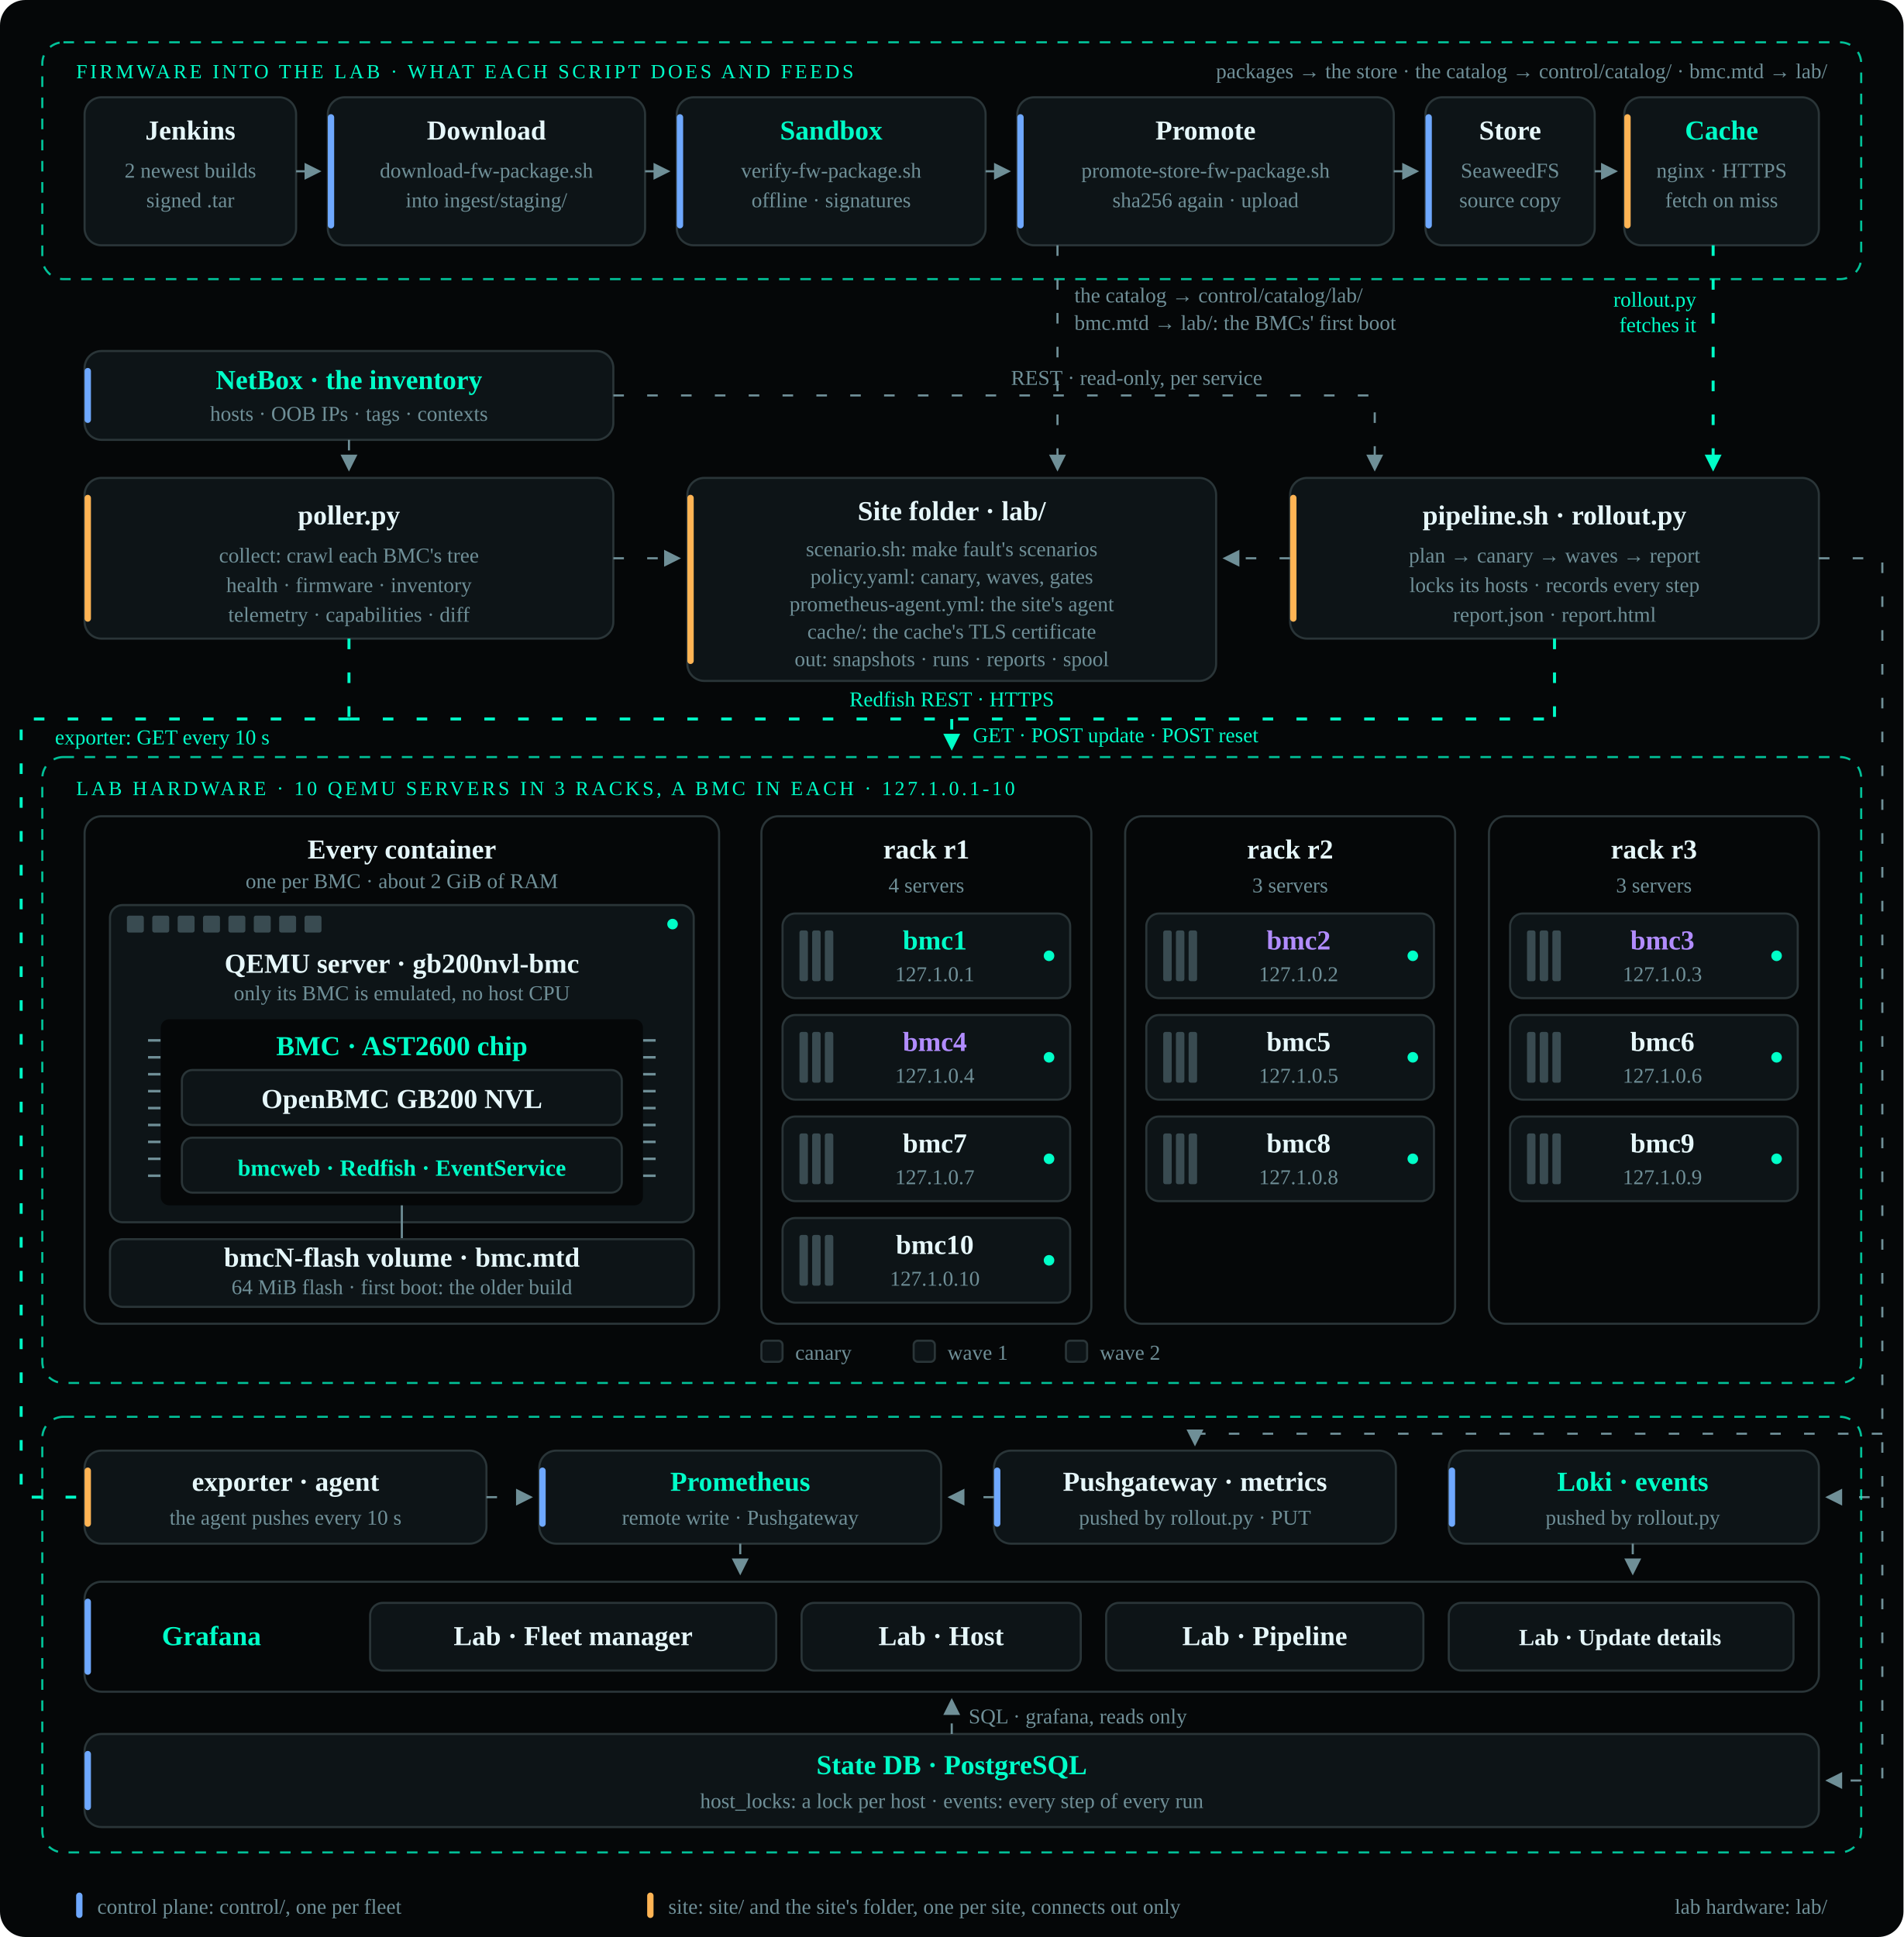
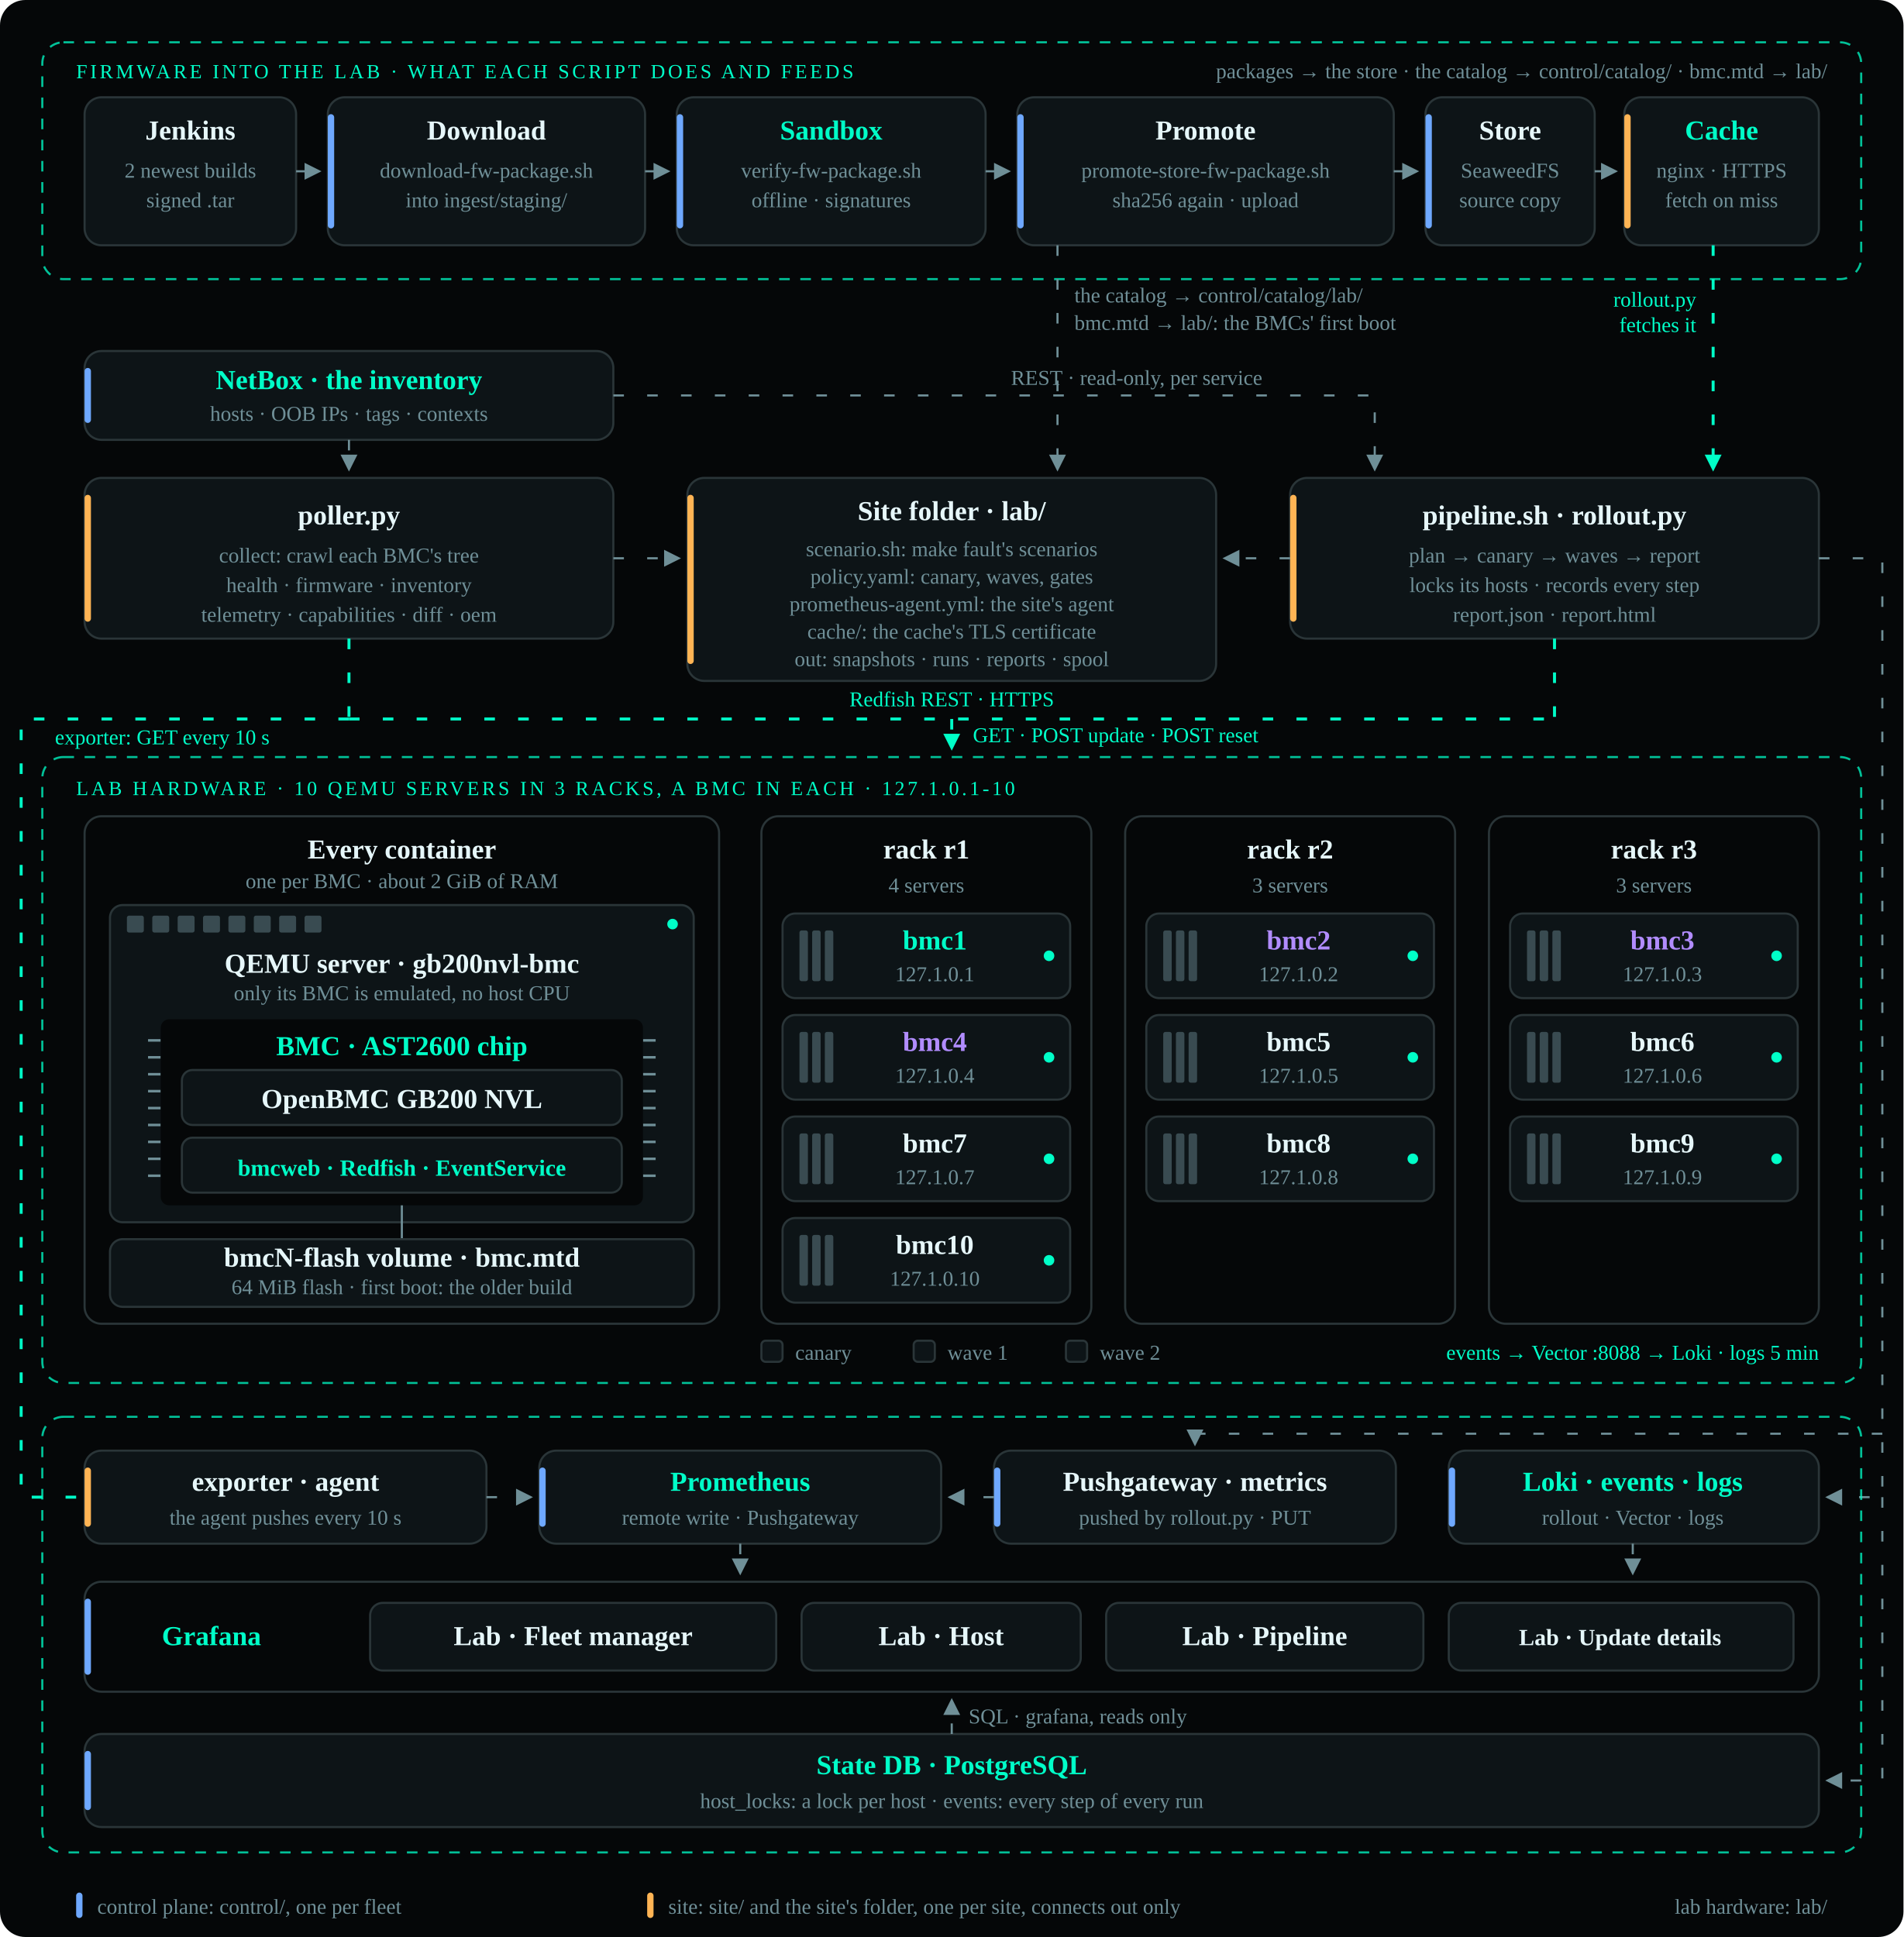
- <svg xmlns="http://www.w3.org/2000/svg" viewBox="0 0 900 916" role="img" aria-label="The lab: ten emulated BMCs in three racks, where the rollout really updates firmware, with the control plane and the lab site around them; a bar on each box says which plane it is in, blue the control plane, amber the site. lab/policy.yaml plans a canary of one BMC, bmc1, tagged canary in NetBox; wave 1 of three, bmc2 to bmc4, strict; wave 2 of the other six; at most two BMCs of a rack in a wave, a halt over 10% failed, a 60 second soak, ten at once. Both read the hosts from NetBox, the inventory's source of truth on port 8000, over its REST API, each tool with its own read-only account: each BMC's out-of-band IP, its rack and project, its tags and how it is reached. poller.py and pipeline.sh with rollout.py share the lab/ folder, the lab site's: the bad-update scenarios, the policy, the Prometheus agent's targets, the cache's certificate, and the snapshots, run records and reports; the baseline and the image catalog are the control plane's, in control/catalog/lab/. They speak Redfish over HTTPS: reads, updates and resets. The firmware's way in: OpenBMC's Jenkins builds each version as a signed .tar package. control/ingest/download-fw-package.sh downloads the two newest over HTTPS into control/ingest/staging/. control/ingest/verify-fw-package.sh, the ingest gate, runs in the sandbox, a container with no network, a read-only root and no privileges: it accepts only an OpenBMC package's regular files, checks each one's signatures against the pinned key and its MANIFEST's machine, and lists only the packages that pass. control/ingest/promote-store-fw-package.sh checks each listed package's sha256 again, uploads it into the store, a SeaweedFS bucket that keeps the source copy, and deletes its download; it writes the catalog images.yaml and the baseline into control/catalog/lab/, never the packages, and takes the older build's image-bmc out into lab/ as bmc.mtd, which each BMC's flash volume starts from. The cache, the lab site's nginx over HTTPS, fetches packages from the control plane's store on cache misses. rollout.py fetches a package from the cache into lab/spool/, its own copy, checks its sha256 against the catalog and pushes that copy to the BMC, which writes it into its flash. Docker Compose runs one container per BMC on its own loopback address, 127.1.0.1 to 127.1.0.10, port 443. In each, QEMU's gb200nvl-bmc machine stands in for the server, emulating only its BMC, an AST2600 chip, which runs OpenBMC's GB200 NVL firmware and bmcweb serving Redfish on port 443, from a 64 MiB flash volume kept across restarts. They boot in batches of four, each once the batch before is healthy, and a BMC whose boot comes up degraded boots again. At start-up, the two scripts fetch the two newest GB200 NVL builds from OpenBMC's Jenkins and check their signatures; the lab boots the older and approves the newer. The lab site runs the exporter, poller.py exporter, which reads the ten BMCs over Redfish every 10 seconds, and a Prometheus agent beside it; the control plane runs the observability stack, every service on 127.0.0.1; rollout.py run pushes its metrics to the Pushgateway and sends every event of its run record to Loki; the agent scrapes the exporter every 10 seconds and pushes each sample to Prometheus (remote write), so the control plane never connects into the site, and Prometheus scrapes the Pushgateway every 5; Loki is pushed to. The rollout state is PostgreSQL: rollout.py run locks its hosts there before a stage touches them, and adds every event of its run. Grafana reads Prometheus, Loki and, over SQL with an account that may only read, the state database, and shows them in a Lab folder, Lab · Fleet manager, Lab · Host and Lab · Pipeline, next to a Prod folder.">
+ <svg xmlns="http://www.w3.org/2000/svg" viewBox="0 0 900 916" role="img" aria-label="The lab: ten emulated BMCs in three racks, where the rollout really updates firmware, with the control plane and the lab site around them; a bar on each box says which plane it is in, blue the control plane, amber the site. lab/policy.yaml plans a canary of one BMC, bmc1, tagged canary in NetBox; wave 1 of three, bmc2 to bmc4, strict; wave 2 of the other six; at most two BMCs of a rack in a wave, a halt over 10% failed, a 60 second soak, ten at once. Both read the hosts from NetBox, the inventory's source of truth on port 8000, over its REST API, each tool with its own read-only account: each BMC's out-of-band IP, its rack and project, its tags and how it is reached. poller.py and pipeline.sh with rollout.py share the lab/ folder, the lab site's: the bad-update scenarios, the policy, the Prometheus agent's targets, the cache's certificate, and the snapshots, run records and reports; the baseline and the image catalog are the control plane's, in control/catalog/lab/. They speak Redfish over HTTPS: reads, updates and resets. The firmware's way in: OpenBMC's Jenkins builds each version as a signed .tar package. control/ingest/download-fw-package.sh downloads the two newest over HTTPS into control/ingest/staging/. control/ingest/verify-fw-package.sh, the ingest gate, runs in the sandbox, a container with no network, a read-only root and no privileges: it accepts only an OpenBMC package's regular files, checks each one's signatures against the pinned key and its MANIFEST's machine, and lists only the packages that pass. control/ingest/promote-store-fw-package.sh checks each listed package's sha256 again, uploads it into the store, a SeaweedFS bucket that keeps the source copy, and deletes its download; it writes the catalog images.yaml and the baseline into control/catalog/lab/, never the packages, and takes the older build's image-bmc out into lab/ as bmc.mtd, which each BMC's flash volume starts from. The cache, the lab site's nginx over HTTPS, fetches packages from the control plane's store on cache misses. rollout.py fetches a package from the cache into lab/spool/, its own copy, checks its sha256 against the catalog and pushes that copy to the BMC, which writes it into its flash. Docker Compose runs one container per BMC on its own loopback address, 127.1.0.1 to 127.1.0.10, port 443. In each, QEMU's gb200nvl-bmc machine stands in for the server, emulating only its BMC, an AST2600 chip, which runs OpenBMC's GB200 NVL firmware and bmcweb serving Redfish on port 443, from a 64 MiB flash volume kept across restarts. They boot in batches of four, each once the batch before is healthy, and a BMC whose boot comes up degraded boots again. At start-up, the two scripts fetch the two newest GB200 NVL builds from OpenBMC's Jenkins and check their signatures; the lab boots the older and approves the newer. The lab site runs the exporter, poller.py exporter, which reads the ten BMCs over Redfish every 10 seconds, and a Prometheus agent beside it; the control plane runs the observability stack, every service on 127.0.0.1; rollout.py run pushes its metrics to the Pushgateway and sends every event of its run record to Loki; the agent scrapes the exporter every 10 seconds and pushes each sample to Prometheus (remote write), so the control plane never connects into the site, and Prometheus scrapes the Pushgateway every 5; Loki is pushed to. Each BMC's EventService posts its events to the lab site's event receiver, Vector on port 8088, which make subscribe set up and which writes each event to Loki; every 5 minutes the exporter also sends the new entries of each BMC's LogServices to Loki. poller.py's views include oem: each model's vendor extensions. The rollout state is PostgreSQL: rollout.py run locks its hosts there before a stage touches them, and adds every event of its run. Grafana reads Prometheus, Loki and, over SQL with an account that may only read, the state database, and shows them in a Lab folder, Lab · Fleet manager, Lab · Host and Lab · Pipeline, next to a Prod folder.">
  <style>
    .rfl text { font-family: var(--mono, monospace); }
    .rfl .bg { fill: var(--bg-deep, #050708); }
    .rfl .box { fill: var(--surface, #0d1417); stroke: var(--line, #2a3538); }
    .rfl .grp { fill: none; stroke: var(--line, #2a3538); }
    .rfl .name { fill: var(--fg, #e6f7fa); font-size: 13px; font-weight: 600; }
    .rfl .sub { fill: var(--dim, #6f8f97); font-size: 10px; }
    .rfl .band { fill: var(--dim, #6f8f97); font-size: 9.5px; letter-spacing: .14em; }
    .rfl .lbl { fill: var(--dim, #6f8f97); font-size: 10px; }
    .rfl .hi { fill: var(--teal, #00ffc8); }
    /* which plane a box is in: a bar on its left, as in lab-solution-architecture.svg */
    .rfl .pc { fill: #6ea8ff; } .rfl .ps { fill: #ffb454; }
    .rfl .wire { fill: none; stroke: var(--dim, #6f8f97); stroke-width: 1; }
    .rfl .wire-hi { fill: none; stroke: var(--teal, #00ffc8); stroke-width: 1.4; }
    .rfl .cut { fill: none; stroke: var(--teal, #00ffc8); stroke-width: 1; stroke-dasharray: 5 5; opacity: .75; }
    /* which wave a BMC is in: the same colours as the canary and wave 1 in rollout.svg */
    .rfl .canary .box { stroke: color-mix(in srgb, var(--teal, #00ffc8) 60%, transparent); }
    .rfl .canary .name { fill: var(--teal, #00ffc8); }
    .rfl .w1 .box { stroke: color-mix(in srgb, var(--violet, #b18cff) 60%, transparent); }
    .rfl .w1 .name { fill: var(--violet, #b18cff); }
    /* a QEMU server: drive bays and a power LED on its front, the BMC chip inside with its pins */
    .rfl .bay { fill: var(--dim, #6f8f97); opacity: .45; }
    .rfl .led { fill: var(--teal, #00ffc8); }
    .rfl .chip { fill: var(--bg-deep, #050708); stroke: color-mix(in srgb, var(--teal, #00ffc8) 55%, transparent); }
    .rfl .pins { fill: none; stroke: var(--dim, #6f8f97); stroke-width: 1.2; }
    /* motion: dashes run the way a wire points, the BMCs' LEDs pulse, the rollout takes canary, wave 1, wave 2 in turn */
    @keyframes rfl-flow { to { stroke-dashoffset: -32; } }
    @keyframes rfl-blink { 50% { opacity: .3; } }
    @keyframes rfl-wave { 0%, 28%, 100% { stroke-width: 1; } 8%, 20% { stroke-width: 2.6; } }
    .rfl .flow { stroke-dasharray: 5 11; animation: rfl-flow 1.6s linear infinite; }
    .rfl .led { animation: rfl-blink 2.4s ease-in-out infinite; }
    .rfl .canary .box { animation: rfl-wave 6s infinite; }
    .rfl .w1 .box { animation: rfl-wave 6s 2s infinite; }
    .rfl .srv .box { animation: rfl-wave 6s 4s infinite; }
    @media (prefers-reduced-motion: reduce) {
      .rfl .flow, .rfl .led, .rfl .box { animation: none; }
      .rfl .flow { stroke-dasharray: none; }
    }
  </style>
  <defs>
    <marker id="rfl-dim" viewBox="0 0 8 8" refX="7" refY="4" markerWidth="8" markerHeight="8" markerUnits="userSpaceOnUse" orient="auto">
      <path d="M0 0 8 4 0 8z" style="fill: var(--dim, #6f8f97)" />
    </marker>
    <marker id="rfl-teal" viewBox="0 0 8 8" refX="7" refY="4" markerWidth="8" markerHeight="8" markerUnits="userSpaceOnUse" orient="auto">
      <path d="M0 0 8 4 0 8z" style="fill: var(--teal, #00ffc8)" />
    </marker>
  </defs>
  <g class="rfl">
    <rect class="bg" x="0" y="0" width="900" height="916" rx="12" />
    <g transform="translate(0 -60)">
      <rect class="cut" x="20" y="80" width="860" height="112" rx="10" />
      <text class="band hi" x="36" y="97">FIRMWARE INTO THE LAB · WHAT EACH SCRIPT DOES AND FEEDS</text>
      <text class="lbl" x="864" y="97" text-anchor="end">packages → the store · the catalog → control/catalog/ · bmc.mtd → lab/</text>
      <rect class="box" x="40" y="106" width="100" height="70" rx="8" />
      <text class="name" x="90" y="126" text-anchor="middle">Jenkins</text>
      <text class="sub" x="90" y="144" text-anchor="middle">2 newest builds</text>
      <text class="sub" x="90" y="158" text-anchor="middle">signed .tar</text>
      <rect class="box" x="155" y="106" width="150" height="70" rx="8" />
      <rect class="pc" x="155" y="114" width="3" height="54" rx="1.5" />
      <text class="name" x="230" y="126" text-anchor="middle">Download</text>
      <text class="sub" x="230" y="144" text-anchor="middle">download-fw-package.sh</text>
      <text class="sub" x="230" y="158" text-anchor="middle">into ingest/staging/</text>
      <rect class="box" x="320" y="106" width="146" height="70" rx="8" />
      <rect class="pc" x="320" y="114" width="3" height="54" rx="1.5" />
      <text class="name hi" x="393" y="126" text-anchor="middle">Sandbox</text>
      <text class="sub" x="393" y="144" text-anchor="middle">verify-fw-package.sh</text>
      <text class="sub" x="393" y="158" text-anchor="middle">offline · signatures</text>
      <rect class="box" x="481" y="106" width="178" height="70" rx="8" />
      <rect class="pc" x="481" y="114" width="3" height="54" rx="1.5" />
      <text class="name" x="570" y="126" text-anchor="middle">Promote</text>
      <text class="sub" x="570" y="144" text-anchor="middle">promote-store-fw-package.sh</text>
      <text class="sub" x="570" y="158" text-anchor="middle">sha256 again · upload</text>
      <rect class="box" x="674" y="106" width="80" height="70" rx="8" />
      <rect class="pc" x="674" y="114" width="3" height="54" rx="1.5" />
      <text class="name" x="714" y="126" text-anchor="middle">Store</text>
      <text class="sub" x="714" y="144" text-anchor="middle">SeaweedFS</text>
      <text class="sub" x="714" y="158" text-anchor="middle">source copy</text>
      <rect class="box" x="768" y="106" width="92" height="70" rx="8" />
      <rect class="ps" x="768" y="114" width="3" height="54" rx="1.5" />
      <text class="name hi" x="814" y="126" text-anchor="middle">Cache</text>
      <text class="sub" x="814" y="144" text-anchor="middle">nginx · HTTPS</text>
      <text class="sub" x="814" y="158" text-anchor="middle">fetch on miss</text>
      <path class="wire flow" d="M140 141H151" marker-end="url(#rfl-dim)" />
      <path class="wire flow" d="M305 141H316" marker-end="url(#rfl-dim)" />
      <path class="wire flow" d="M466 141H477" marker-end="url(#rfl-dim)" />
      <path class="wire flow" d="M659 141H670" marker-end="url(#rfl-dim)" />
      <path class="wire flow" d="M754 141H764" marker-end="url(#rfl-dim)" />
      <path class="wire flow" d="M500 176V282" marker-end="url(#rfl-dim)" />
      <text class="lbl" x="508" y="203">the catalog → control/catalog/lab/</text>
      <text class="lbl" x="508" y="216">bmc.mtd → lab/: the BMCs' first boot</text>
      <path class="wire-hi flow" d="M810 176V282" marker-end="url(#rfl-teal)" />
      <text class="lbl hi" x="802" y="205" text-anchor="end">rollout.py</text>
      <text class="lbl hi" x="802" y="217" text-anchor="end">fetches it</text>
    </g>
    <rect class="box" x="40" y="166" width="250" height="42" rx="8" />
    <rect class="pc" x="40" y="174" width="3" height="26" rx="1.5" />
    <text class="name hi" x="165" y="184" text-anchor="middle">NetBox · the inventory</text>
    <text class="sub" x="165" y="199" text-anchor="middle">hosts · OOB IPs · tags · contexts</text>
    <path class="wire flow" d="M165 208V222" marker-end="url(#rfl-dim)" />
    <path class="wire flow" d="M290 187H650V222" marker-end="url(#rfl-dim)" />
    <text class="lbl" x="478" y="182">REST · read-only, per service</text>
    <g transform="translate(0 140)">
      <rect class="box" x="40" y="86" width="250" height="76" rx="8" />
      <rect class="ps" x="40" y="94" width="3" height="60" rx="1.5" />
      <text class="name" x="165" y="108" text-anchor="middle">poller.py</text>
      <text class="sub" x="165" y="126" text-anchor="middle">collect: crawl each BMC's tree</text>
      <text class="sub" x="165" y="140" text-anchor="middle">health · firmware · inventory</text>
-       <text class="sub" x="165" y="154" text-anchor="middle">telemetry · capabilities · diff</text>
+       <text class="sub" x="165" y="154" text-anchor="middle">telemetry · capabilities · diff · oem</text>
      <rect class="box" x="325" y="86" width="250" height="96" rx="8" />
      <rect class="ps" x="325" y="94" width="3" height="80" rx="1.5" />
      <text class="name" x="450" y="106" text-anchor="middle">Site folder · lab/</text>
      <text class="sub" x="450" y="123" text-anchor="middle">scenario.sh: make fault's scenarios</text>
      <text class="sub" x="450" y="136" text-anchor="middle">policy.yaml: canary, waves, gates</text>
      <text class="sub" x="450" y="149" text-anchor="middle">prometheus-agent.yml: the site's agent</text>
      <text class="sub" x="450" y="162" text-anchor="middle">cache/: the cache's TLS certificate</text>
      <text class="sub" x="450" y="175" text-anchor="middle">out: snapshots · runs · reports · spool</text>
      <rect class="box" x="610" y="86" width="250" height="76" rx="8" />
      <rect class="ps" x="610" y="94" width="3" height="60" rx="1.5" />
      <text class="name" x="735" y="108" text-anchor="middle">pipeline.sh · rollout.py</text>
      <text class="sub" x="735" y="126" text-anchor="middle">plan → canary → waves → report</text>
      <text class="sub" x="735" y="140" text-anchor="middle">locks its hosts · records every step</text>
      <text class="sub" x="735" y="154" text-anchor="middle">report.json · report.html</text>
      <path class="wire flow" d="M290 124H321" marker-end="url(#rfl-dim)" />
      <path class="wire flow" d="M610 124H579" marker-end="url(#rfl-dim)" />
      <path class="wire-hi flow" d="M165 162V200M735 162V200M165 200H735" />
      <text class="lbl hi" x="450" y="194" text-anchor="middle">Redfish REST · HTTPS</text>
      <path class="wire-hi flow" d="M450 200V214" marker-end="url(#rfl-teal)" />
      <text class="lbl hi" x="460" y="211">GET · POST update · POST reset</text>
      <rect class="cut" x="20" y="218" width="860" height="296" rx="10" />
      <text class="band hi" x="36" y="236">LAB HARDWARE · 10 QEMU SERVERS IN 3 RACKS, A BMC IN EACH · 127.1.0.1-10</text>
      <rect class="grp" x="40" y="246" width="300" height="240" rx="8" />
      <text class="name" x="190" y="266" text-anchor="middle">Every container</text>
      <text class="sub" x="190" y="280" text-anchor="middle">one per BMC · about 2 GiB of RAM</text>
      <rect class="box" x="52" y="288" width="276" height="150" rx="6" />
      <rect class="bay" x="60" y="293" width="8" height="8" rx="1" />
      <rect class="bay" x="72" y="293" width="8" height="8" rx="1" />
      <rect class="bay" x="84" y="293" width="8" height="8" rx="1" />
      <rect class="bay" x="96" y="293" width="8" height="8" rx="1" />
      <rect class="bay" x="108" y="293" width="8" height="8" rx="1" />
      <rect class="bay" x="120" y="293" width="8" height="8" rx="1" />
      <rect class="bay" x="132" y="293" width="8" height="8" rx="1" />
      <rect class="bay" x="144" y="293" width="8" height="8" rx="1" />
      <circle class="led" style="animation-delay: -0.00s" cx="318" cy="297" r="2.5" />
      <text class="name" x="190" y="320" text-anchor="middle">QEMU server · gb200nvl-bmc</text>
      <text class="sub" x="190" y="333" text-anchor="middle">only its BMC is emulated, no host CPU</text>
      <path class="pins" d="M70 352H76M304 352H310M70 360H76M304 360H310M70 368H76M304 368H310M70 376H76M304 376H310M70 384H76M304 384H310M70 392H76M304 392H310M70 400H76M304 400H310M70 408H76M304 408H310M70 416H76M304 416H310" />
      <rect class="chip" x="76" y="342" width="228" height="88" rx="4" />
      <text class="name hi" x="190" y="359" text-anchor="middle">BMC · AST2600 chip</text>
      <rect class="box" x="86" y="366" width="208" height="26" rx="5" />
      <text class="name" x="190" y="384" text-anchor="middle">OpenBMC GB200 NVL</text>
      <rect class="box" x="86" y="398" width="208" height="26" rx="5" />
      <text class="name hi" x="190" y="416" text-anchor="middle" style="font-size: 11px">bmcweb · Redfish · EventService</text>
      <path class="wire" d="M190 430V446" />
      <rect class="box" x="52" y="446" width="276" height="32" rx="6" />
      <text class="name" x="190" y="459" text-anchor="middle">bmcN-flash volume · bmc.mtd</text>
      <text class="sub" x="190" y="472" text-anchor="middle">64 MiB flash · first boot: the older build</text>
      <rect class="grp" x="360" y="246" width="156" height="240" rx="8" />
      <text class="name" x="438" y="266" text-anchor="middle">rack r1</text>
      <text class="sub" x="438" y="282" text-anchor="middle">4 servers</text>
      <g class="canary">
        <rect class="box" x="370" y="292" width="136" height="40" rx="6" />
        <rect class="bay" x="378" y="300" width="4" height="24" rx="1" />
        <rect class="bay" x="384" y="300" width="4" height="24" rx="1" />
        <rect class="bay" x="390" y="300" width="4" height="24" rx="1" />
        <circle class="led" style="animation-delay: -0.37s" cx="496" cy="312" r="2.5" />
        <text class="name" x="442" y="309" text-anchor="middle">bmc1</text>
        <text class="sub" x="442" y="324" text-anchor="middle">127.1.0.1</text>
      </g>
      <g class="w1">
        <rect class="box" x="370" y="340" width="136" height="40" rx="6" />
        <rect class="bay" x="378" y="348" width="4" height="24" rx="1" />
        <rect class="bay" x="384" y="348" width="4" height="24" rx="1" />
        <rect class="bay" x="390" y="348" width="4" height="24" rx="1" />
        <circle class="led" style="animation-delay: -0.74s" cx="496" cy="360" r="2.5" />
        <text class="name" x="442" y="357" text-anchor="middle">bmc4</text>
        <text class="sub" x="442" y="372" text-anchor="middle">127.1.0.4</text>
      </g>
      <g class="srv">
        <rect class="box" x="370" y="388" width="136" height="40" rx="6" />
        <rect class="bay" x="378" y="396" width="4" height="24" rx="1" />
        <rect class="bay" x="384" y="396" width="4" height="24" rx="1" />
        <rect class="bay" x="390" y="396" width="4" height="24" rx="1" />
        <circle class="led" style="animation-delay: -1.11s" cx="496" cy="408" r="2.5" />
        <text class="name" x="442" y="405" text-anchor="middle">bmc7</text>
        <text class="sub" x="442" y="420" text-anchor="middle">127.1.0.7</text>
      </g>
      <g class="srv">
        <rect class="box" x="370" y="436" width="136" height="40" rx="6" />
        <rect class="bay" x="378" y="444" width="4" height="24" rx="1" />
        <rect class="bay" x="384" y="444" width="4" height="24" rx="1" />
        <rect class="bay" x="390" y="444" width="4" height="24" rx="1" />
        <circle class="led" style="animation-delay: -1.48s" cx="496" cy="456" r="2.5" />
        <text class="name" x="442" y="453" text-anchor="middle">bmc10</text>
        <text class="sub" x="442" y="468" text-anchor="middle">127.1.0.10</text>
      </g>
      <rect class="grp" x="532" y="246" width="156" height="240" rx="8" />
      <text class="name" x="610" y="266" text-anchor="middle">rack r2</text>
      <text class="sub" x="610" y="282" text-anchor="middle">3 servers</text>
      <g class="w1">
        <rect class="box" x="542" y="292" width="136" height="40" rx="6" />
        <rect class="bay" x="550" y="300" width="4" height="24" rx="1" />
        <rect class="bay" x="556" y="300" width="4" height="24" rx="1" />
        <rect class="bay" x="562" y="300" width="4" height="24" rx="1" />
        <circle class="led" style="animation-delay: -1.85s" cx="668" cy="312" r="2.5" />
        <text class="name" x="614" y="309" text-anchor="middle">bmc2</text>
        <text class="sub" x="614" y="324" text-anchor="middle">127.1.0.2</text>
      </g>
      <g class="srv">
        <rect class="box" x="542" y="340" width="136" height="40" rx="6" />
        <rect class="bay" x="550" y="348" width="4" height="24" rx="1" />
        <rect class="bay" x="556" y="348" width="4" height="24" rx="1" />
        <rect class="bay" x="562" y="348" width="4" height="24" rx="1" />
        <circle class="led" style="animation-delay: -2.22s" cx="668" cy="360" r="2.5" />
        <text class="name" x="614" y="357" text-anchor="middle">bmc5</text>
        <text class="sub" x="614" y="372" text-anchor="middle">127.1.0.5</text>
      </g>
      <g class="srv">
        <rect class="box" x="542" y="388" width="136" height="40" rx="6" />
        <rect class="bay" x="550" y="396" width="4" height="24" rx="1" />
        <rect class="bay" x="556" y="396" width="4" height="24" rx="1" />
        <rect class="bay" x="562" y="396" width="4" height="24" rx="1" />
        <circle class="led" style="animation-delay: -2.59s" cx="668" cy="408" r="2.5" />
        <text class="name" x="614" y="405" text-anchor="middle">bmc8</text>
        <text class="sub" x="614" y="420" text-anchor="middle">127.1.0.8</text>
      </g>
      <rect class="grp" x="704" y="246" width="156" height="240" rx="8" />
      <text class="name" x="782" y="266" text-anchor="middle">rack r3</text>
      <text class="sub" x="782" y="282" text-anchor="middle">3 servers</text>
      <g class="w1">
        <rect class="box" x="714" y="292" width="136" height="40" rx="6" />
        <rect class="bay" x="722" y="300" width="4" height="24" rx="1" />
        <rect class="bay" x="728" y="300" width="4" height="24" rx="1" />
        <rect class="bay" x="734" y="300" width="4" height="24" rx="1" />
        <circle class="led" style="animation-delay: -2.96s" cx="840" cy="312" r="2.5" />
        <text class="name" x="786" y="309" text-anchor="middle">bmc3</text>
        <text class="sub" x="786" y="324" text-anchor="middle">127.1.0.3</text>
      </g>
      <g class="srv">
        <rect class="box" x="714" y="340" width="136" height="40" rx="6" />
        <rect class="bay" x="722" y="348" width="4" height="24" rx="1" />
        <rect class="bay" x="728" y="348" width="4" height="24" rx="1" />
        <rect class="bay" x="734" y="348" width="4" height="24" rx="1" />
        <circle class="led" style="animation-delay: -3.33s" cx="840" cy="360" r="2.5" />
        <text class="name" x="786" y="357" text-anchor="middle">bmc6</text>
        <text class="sub" x="786" y="372" text-anchor="middle">127.1.0.6</text>
      </g>
      <g class="srv">
        <rect class="box" x="714" y="388" width="136" height="40" rx="6" />
        <rect class="bay" x="722" y="396" width="4" height="24" rx="1" />
        <rect class="bay" x="728" y="396" width="4" height="24" rx="1" />
        <rect class="bay" x="734" y="396" width="4" height="24" rx="1" />
        <circle class="led" style="animation-delay: -3.70s" cx="840" cy="408" r="2.5" />
        <text class="name" x="786" y="405" text-anchor="middle">bmc9</text>
        <text class="sub" x="786" y="420" text-anchor="middle">127.1.0.9</text>
      </g>
      <g class="canary">
        <rect class="box" x="360" y="494" width="10" height="10" rx="2" />
      </g>
      <text class="lbl" x="376" y="503">canary</text>
      <g class="w1">
        <rect class="box" x="432" y="494" width="10" height="10" rx="2" />
      </g>
      <text class="lbl" x="448" y="503">wave 1</text>
      <rect class="box" x="504" y="494" width="10" height="10" rx="2" />
      <text class="lbl" x="520" y="503">wave 2</text>
+       <text class="lbl hi" x="860" y="503" text-anchor="end">events → Vector :8088 → Loki · logs 5 min</text>
      <path class="wire-hi flow" d="M165 200H10V568H40" />
      <text class="lbl hi" x="26" y="212">exporter: GET every 10 s</text>
      <path class="wire flow" d="M860 124H890V568H864" marker-end="url(#rfl-dim)" />
      <path class="wire flow" d="M890 538H565V543" marker-end="url(#rfl-dim)" />
      <path class="wire flow" d="M890 568V702H864" marker-end="url(#rfl-dim)" />
      <g transform="translate(0 -62)">
        <rect class="cut" x="20" y="592" width="860" height="206" rx="10" />
        <rect class="box" x="40" y="608" width="190" height="44" rx="8" />
        <rect class="ps" x="40" y="616" width="3" height="28" rx="1.5" />
        <text class="name" x="135" y="627" text-anchor="middle">exporter · agent</text>
        <text class="sub" x="135" y="643" text-anchor="middle">the agent pushes every 10 s</text>
        <rect class="box" x="255" y="608" width="190" height="44" rx="8" />
        <rect class="pc" x="255" y="616" width="3" height="28" rx="1.5" />
        <text class="name hi" x="350" y="627" text-anchor="middle">Prometheus</text>
        <text class="sub" x="350" y="643" text-anchor="middle">remote write · Pushgateway</text>
        <rect class="box" x="470" y="608" width="190" height="44" rx="8" />
        <rect class="pc" x="470" y="616" width="3" height="28" rx="1.5" />
        <text class="name" x="565" y="627" text-anchor="middle">Pushgateway · metrics</text>
        <text class="sub" x="565" y="643" text-anchor="middle">pushed by rollout.py · PUT</text>
        <rect class="box" x="685" y="608" width="175" height="44" rx="8" />
        <rect class="pc" x="685" y="616" width="3" height="28" rx="1.5" />
-         <text class="name hi" x="772" y="627" text-anchor="middle">Loki · events</text>
-         <text class="sub" x="772" y="643" text-anchor="middle">pushed by rollout.py</text>
+         <text class="name hi" x="772" y="627" text-anchor="middle">Loki · events · logs</text>
+         <text class="sub" x="772" y="643" text-anchor="middle">rollout · Vector · logs</text>
        <path class="wire flow" d="M230 630H251" marker-end="url(#rfl-dim)" />
        <path class="wire flow" d="M470 630H449" marker-end="url(#rfl-dim)" />
        <path class="wire flow" d="M350 652V666" marker-end="url(#rfl-dim)" />
        <path class="wire flow" d="M772 652V666" marker-end="url(#rfl-dim)" />
        <rect class="grp" x="40" y="670" width="820" height="52" rx="8" />
        <rect class="pc" x="40" y="678" width="3" height="36" rx="1.5" />
        <text class="name hi" x="100" y="700" text-anchor="middle">Grafana</text>
        <rect class="box" x="175" y="680" width="192" height="32" rx="6" />
        <text class="name" x="271" y="700" text-anchor="middle">Lab · Fleet manager</text>
        <rect class="box" x="379" y="680" width="132" height="32" rx="6" />
        <text class="name" x="445" y="700" text-anchor="middle">Lab · Host</text>
        <rect class="box" x="523" y="680" width="150" height="32" rx="6" />
        <text class="name" x="598" y="700" text-anchor="middle">Lab · Pipeline</text>
        <rect class="box" x="685" y="680" width="163" height="32" rx="6" />
        <text class="name" x="766" y="700" text-anchor="middle" style="font-size:11px">Lab · Update details</text>
        <rect class="box" x="40" y="742" width="820" height="44" rx="8" />
        <rect class="pc" x="40" y="750" width="3" height="28" rx="1.5" />
        <text class="name hi" x="450" y="761" text-anchor="middle">State DB · PostgreSQL</text>
        <text class="sub" x="450" y="777" text-anchor="middle">host_locks: a lock per host · events: every step of every run</text>
        <path class="wire flow" d="M450 742V726" marker-end="url(#rfl-dim)" />
        <text class="lbl" x="458" y="737">SQL · grafana, reads only</text>
      </g>
    </g>
    <rect class="pc" x="36" y="895" width="3" height="12" rx="1.5" />
    <text class="lbl" x="46" y="905">control plane: control/, one per fleet</text>
    <rect class="ps" x="306" y="895" width="3" height="12" rx="1.5" />
    <text class="lbl" x="316" y="905">site: site/ and the site's folder, one per site, connects out only</text>
    <text class="lbl" x="864" y="905" text-anchor="end">lab hardware: lab/</text>
  </g>
</svg>
